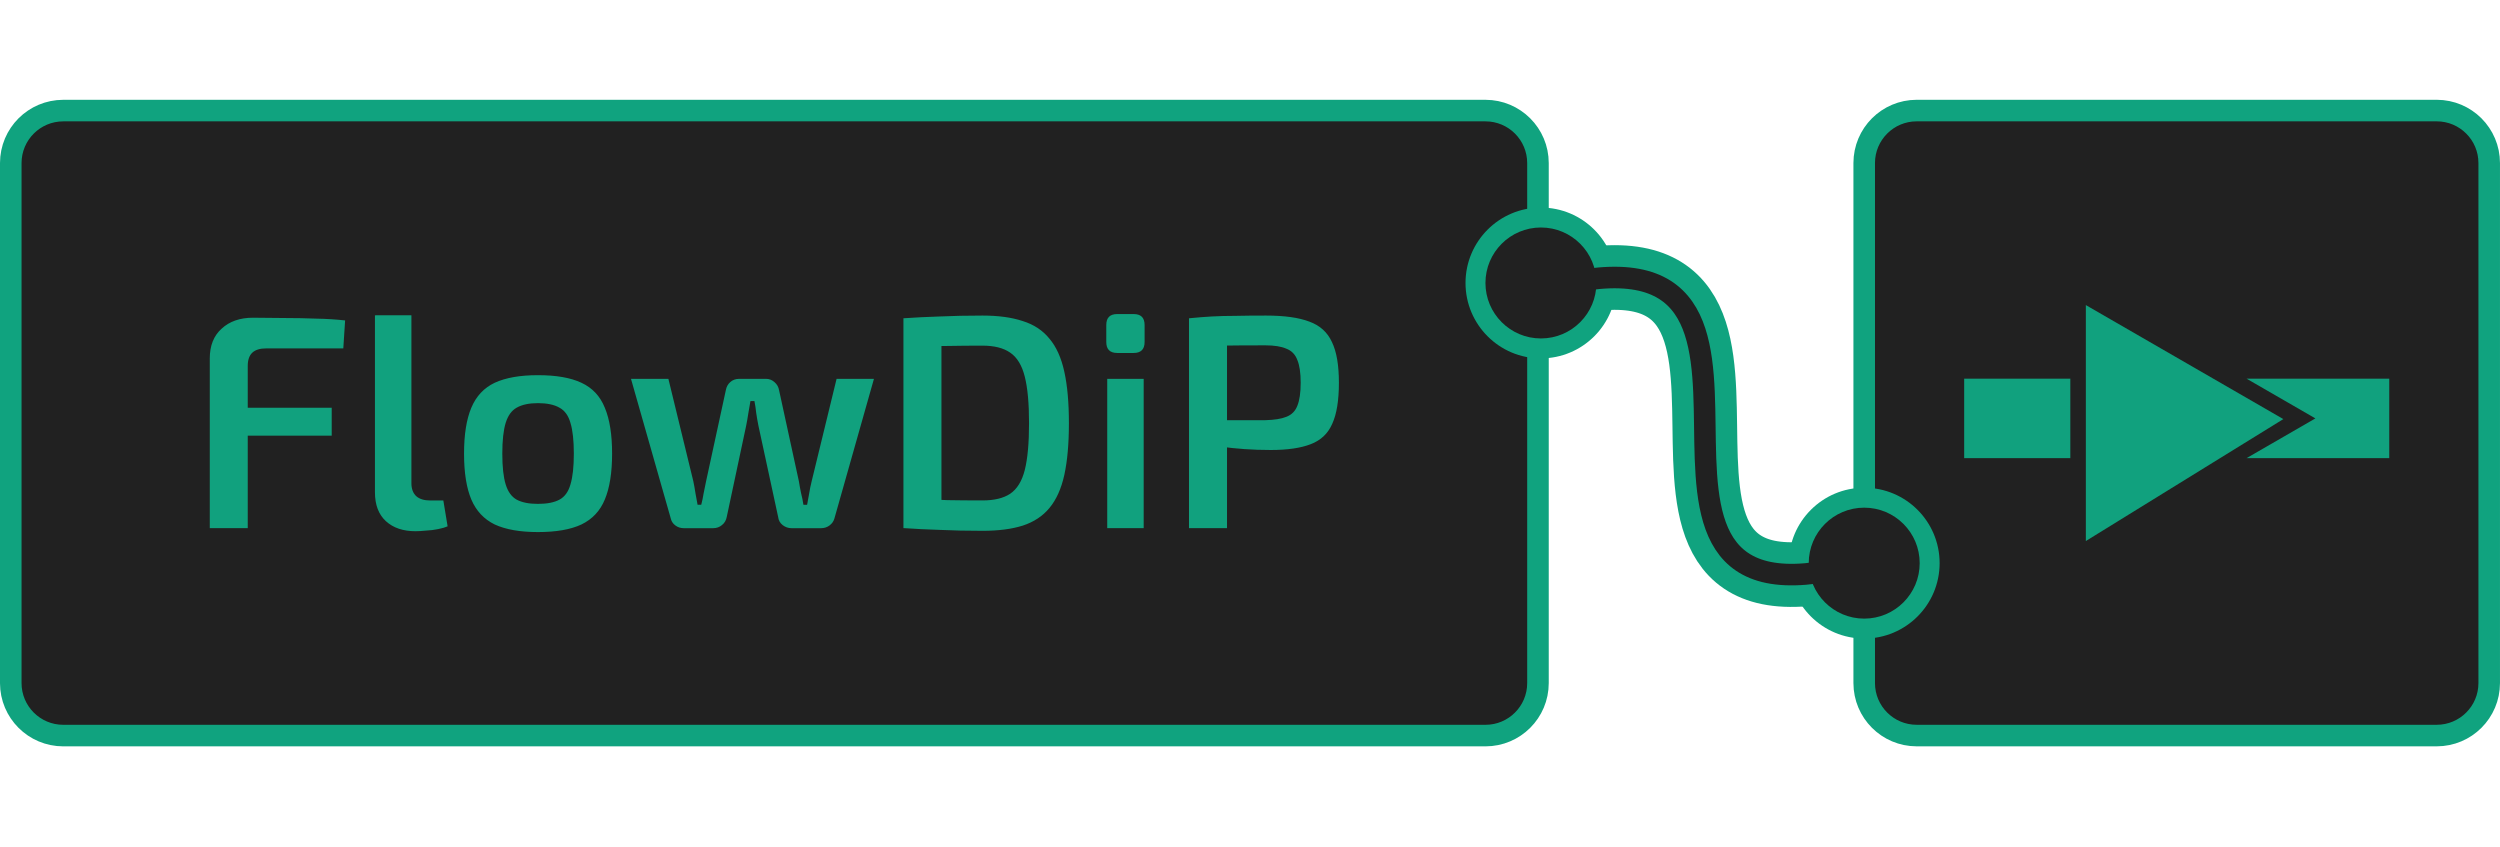
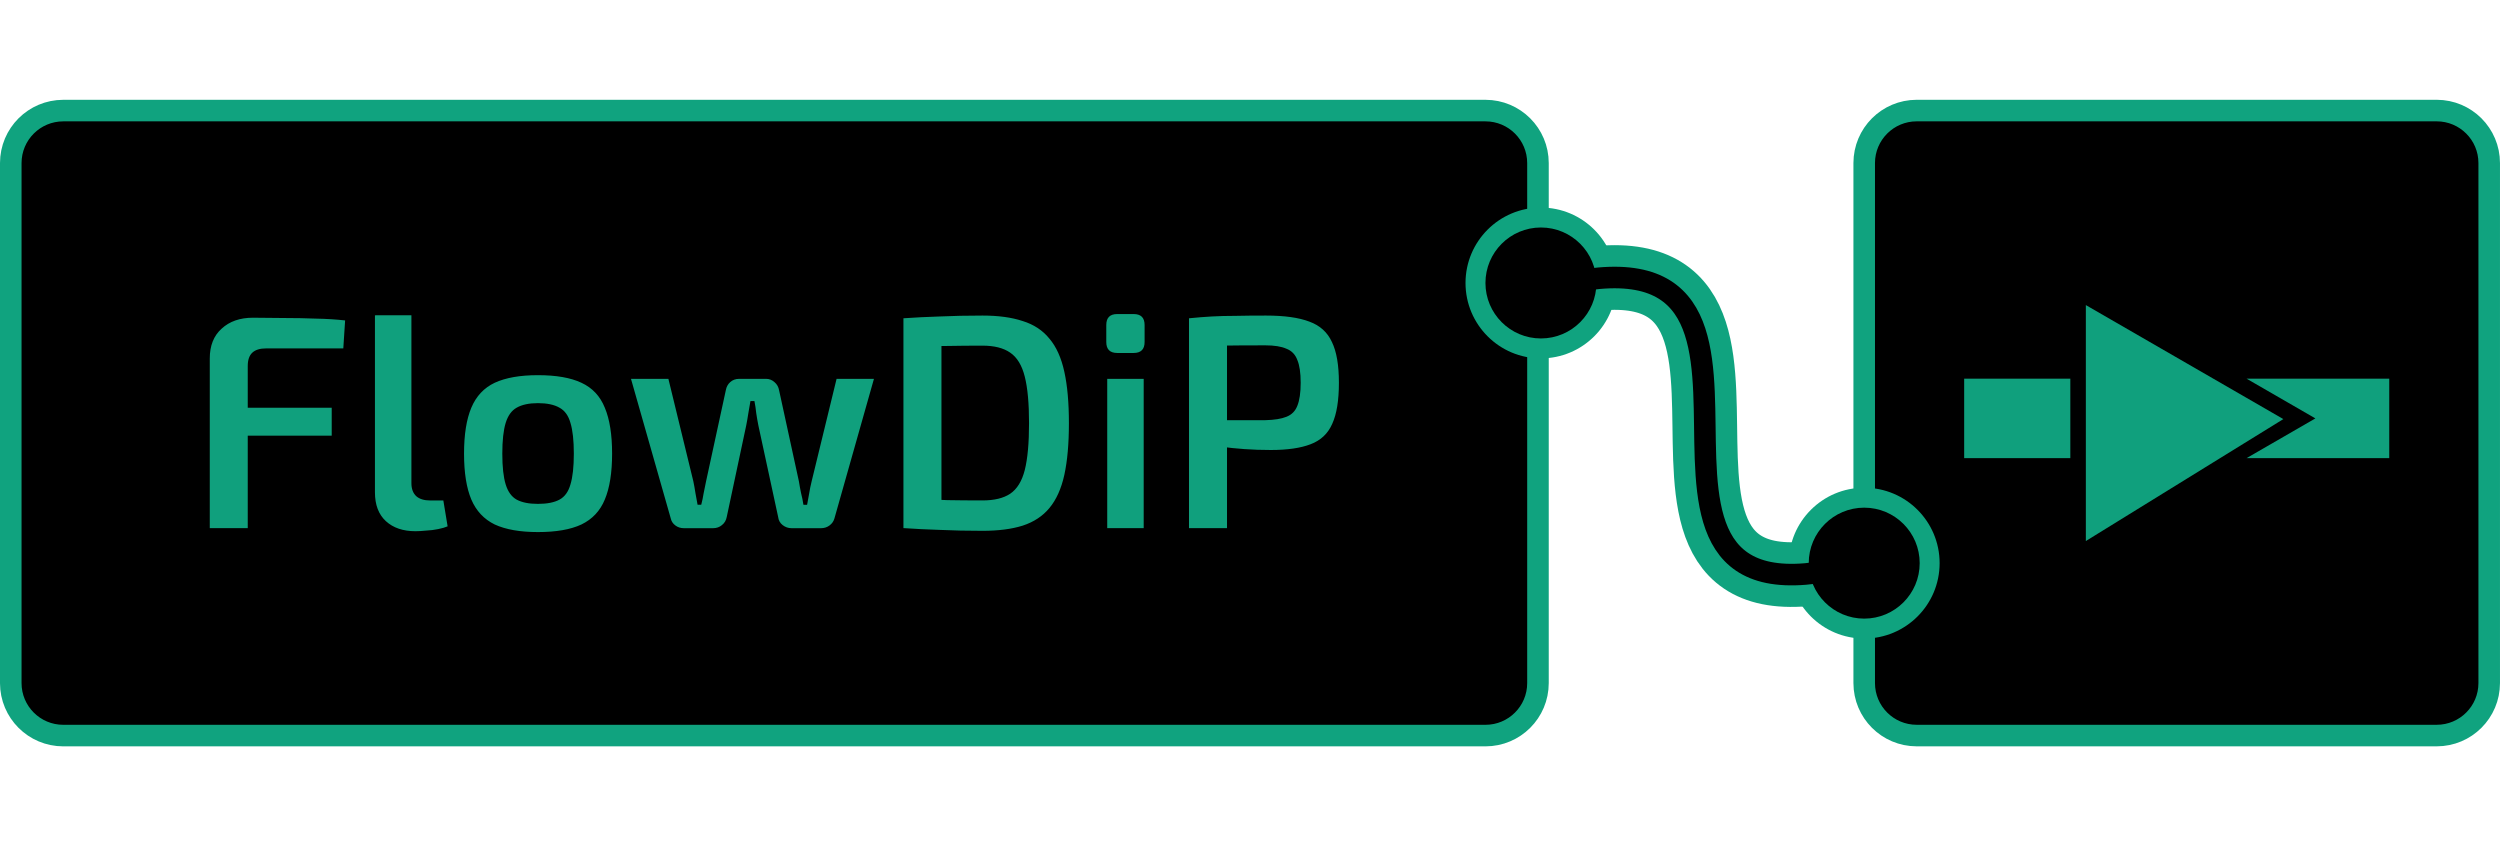
<svg xmlns="http://www.w3.org/2000/svg" width="65mm" height="22mm" viewBox="0 0 65 22" version="1.1" id="svg1" xml:space="preserve">
  <defs id="defs1" />
  <g id="layer1" transform="matrix(1.12069,0,0,1.12069,-57.49624,-84.15374)">
    <g id="g2" transform="translate(31.22915,8.351522)" style="display:inline;stroke:none">
-       <rect style="display:inline;fill:#212121;fill-opacity:1;stroke:#10a37f;stroke-width:0.5;stroke-linecap:butt;stroke-linejoin:round;stroke-dasharray:none;stroke-opacity:1" id="rect1-5-3" width="35.431" height="14.5" x="20.325" y="69.305" ry="1.218" rx="1.218" />
+       <rect style="display:inline;fill:#000000;fill-opacity:1;stroke:#10a37f;stroke-width:0.5;stroke-linecap:butt;stroke-linejoin:round;stroke-dasharray:none;stroke-opacity:1" id="rect1-5-3" width="35.431" height="14.5" x="20.325" y="69.305" ry="1.218" rx="1.218" />
    </g>
    <g id="g2-5" transform="translate(59.18886,8.624064)">
-       <rect style="fill:#212121;fill-opacity:1;stroke:#10a37f;stroke-width:0.5;stroke-linecap:butt;stroke-linejoin:round;stroke-dasharray:none;stroke-opacity:1" id="rect1-5" width="14.5" height="14.5" x="35.365" y="69.032" ry="1.218" rx="1.218" />
+       <rect style="fill:#000000;fill-opacity:1;stroke:#10a37f;stroke-width:0.5;stroke-linecap:butt;stroke-linejoin:round;stroke-dasharray:none;stroke-opacity:1" id="rect1-5" width="14.5" height="14.5" x="35.365" y="69.032" ry="1.218" rx="1.218" />
    </g>
    <g id="g24" style="display:inline" transform="translate(0.2952742,0.1936453)">
      <path style="display:inline;fill:none;fill-opacity:1;stroke:#10a37f;stroke-width:1.5;stroke-linecap:butt;stroke-linejoin:round;stroke-dasharray:none;stroke-opacity:1" d="m 79.573,82.009 c 7.1,-1.903 0.223,8.273 7.1,6.43" id="path4" transform="translate(7.353218,-0.4351868)" />
      <g id="g3" transform="matrix(0.9534568,0,0,0.9534568,33.65395,11.03045)" style="stroke:none;stroke-width:1.049">
        <circle style="display:inline;fill:#10a37f;fill-opacity:1;stroke:none;stroke-width:0.42;stroke-linecap:butt;stroke-linejoin:round;stroke-dasharray:none;stroke-opacity:1" id="path1-2-8" cx="55.697" cy="73.87" r="1.835" />
-         <circle style="display:inline;fill:#212121;fill-opacity:1;stroke:none;stroke-width:0.468;stroke-linecap:butt;stroke-linejoin:round;stroke-dasharray:none;stroke-opacity:1" id="path3" cx="55.697" cy="73.87" r="1.35" />
+         <circle style="display:inline;fill:#000000;fill-opacity:1;stroke:none;stroke-width:0.468;stroke-linecap:butt;stroke-linejoin:round;stroke-dasharray:none;stroke-opacity:1" id="path3" cx="55.697" cy="73.87" r="1.35" />
      </g>
      <g id="g3-8" transform="matrix(0.9534568,0,0,0.9534568,41.15395,17.53045)" style="stroke:none;stroke-width:1.049">
        <circle style="display:inline;fill:#10a37f;fill-opacity:1;stroke:none;stroke-width:0.42;stroke-linecap:butt;stroke-linejoin:round;stroke-dasharray:none;stroke-opacity:1" id="path1-2" cx="55.697" cy="73.87" r="1.835" />
-         <circle style="display:inline;fill:#212121;fill-opacity:1;stroke:none;stroke-width:0.468;stroke-linecap:butt;stroke-linejoin:round;stroke-dasharray:none;stroke-opacity:1" id="path3-5" cx="55.697" cy="73.87" r="1.35" />
+         <circle style="display:inline;fill:#000000;fill-opacity:1;stroke:none;stroke-width:0.468;stroke-linecap:butt;stroke-linejoin:round;stroke-dasharray:none;stroke-opacity:1" id="path3-5" cx="55.697" cy="73.87" r="1.35" />
      </g>
-       <path style="fill:none;fill-opacity:1;stroke:#212121;stroke-width:0.5;stroke-linecap:butt;stroke-linejoin:round;stroke-dasharray:none;stroke-opacity:1" d="m 86.927,81.574 c 7.1,-1.903 0.223,8.273 7.1,6.43" id="path4-1" />
+       <path style="fill:none;fill-opacity:1;stroke:#000000;stroke-width:0.5;stroke-linecap:butt;stroke-linejoin:round;stroke-dasharray:none;stroke-opacity:1" d="m 86.927,81.574 c 7.1,-1.903 0.223,8.273 7.1,6.43" id="path4-1" />
    </g>
    <path d="m 57.173,82.462 q 0.36,0 0.727,0.007 0.374,0 0.734,0.014 0.367,0.007 0.677,0.042 l -0.042,0.649 H 57.476 q -0.212,0 -0.318,0.099 -0.106,0.099 -0.106,0.31 v 3.761 H 56.171 V 83.407 q 0,-0.445 0.275,-0.691 0.275,-0.254 0.727,-0.254 z m -0.882,2.088 h 2.709 v 0.649 h -2.709 z m 4.558,-2.145 v 3.895 q 0,0.198 0.113,0.303 0.113,0.099 0.325,0.099 h 0.303 l 0.099,0.6 q -0.078,0.035 -0.219,0.064 -0.134,0.028 -0.282,0.035 -0.141,0.014 -0.247,0.014 -0.43,0 -0.684,-0.233 -0.254,-0.233 -0.254,-0.67 v -4.106 z m 2.935,1.39 q 0.635,0 1.009,0.176 0.381,0.176 0.543,0.579 0.169,0.402 0.169,1.065 0,0.663 -0.169,1.065 -0.162,0.395 -0.543,0.579 -0.374,0.176 -1.009,0.176 -0.621,0 -1.002,-0.176 -0.374,-0.183 -0.543,-0.579 -0.169,-0.402 -0.169,-1.065 0,-0.663 0.169,-1.065 0.169,-0.402 0.543,-0.579 0.381,-0.176 1.002,-0.176 z m 0,0.649 q -0.31,0 -0.494,0.106 -0.176,0.099 -0.254,0.353 -0.078,0.254 -0.078,0.713 0,0.459 0.078,0.713 0.078,0.254 0.254,0.353 0.183,0.099 0.494,0.099 0.318,0 0.501,-0.099 0.183,-0.099 0.254,-0.353 0.078,-0.254 0.078,-0.713 0,-0.459 -0.078,-0.713 -0.071,-0.254 -0.254,-0.353 -0.183,-0.106 -0.501,-0.106 z m 7.796,-0.564 -0.917,3.239 q -0.028,0.099 -0.113,0.162 -0.085,0.064 -0.198,0.064 h -0.684 q -0.113,0 -0.205,-0.071 -0.092,-0.071 -0.106,-0.191 l -0.459,-2.124 q -0.028,-0.141 -0.049,-0.282 -0.014,-0.141 -0.042,-0.282 h -0.092 q -0.021,0.141 -0.049,0.282 -0.021,0.141 -0.049,0.282 l -0.452,2.124 q -0.021,0.12 -0.113,0.191 -0.085,0.071 -0.205,0.071 h -0.677 q -0.113,0 -0.198,-0.064 -0.085,-0.064 -0.106,-0.162 L 65.943,83.88 h 0.868 l 0.579,2.378 q 0.028,0.134 0.049,0.275 0.028,0.134 0.049,0.268 h 0.085 q 0.035,-0.134 0.056,-0.268 0.028,-0.141 0.056,-0.275 l 0.459,-2.117 q 0.021,-0.113 0.099,-0.183 0.085,-0.078 0.212,-0.078 h 0.621 q 0.113,0 0.198,0.078 0.085,0.071 0.106,0.191 l 0.459,2.11 q 0.021,0.134 0.049,0.268 0.035,0.134 0.056,0.275 h 0.085 q 0.028,-0.141 0.049,-0.268 0.021,-0.134 0.056,-0.275 L 70.713,83.88 Z m 2.519,-1.468 q 0.55,0 0.931,0.127 0.388,0.12 0.621,0.409 0.24,0.282 0.346,0.769 0.106,0.48 0.106,1.192 0,0.713 -0.106,1.199 -0.106,0.48 -0.346,0.769 -0.233,0.282 -0.621,0.409 -0.381,0.12 -0.931,0.12 -0.529,0 -0.981,-0.021 -0.452,-0.014 -0.854,-0.042 l 0.367,-0.677 q 0.282,0.014 0.649,0.028 0.367,0.007 0.818,0.007 0.409,0 0.642,-0.155 0.24,-0.162 0.339,-0.55 0.099,-0.395 0.099,-1.087 0,-0.691 -0.099,-1.08 -0.099,-0.395 -0.339,-0.557 -0.233,-0.162 -0.642,-0.162 -0.437,0 -0.783,0.007 -0.339,0.007 -0.663,0.007 l -0.388,-0.649 q 0.402,-0.028 0.847,-0.042 0.452,-0.021 0.988,-0.021 z m -0.953,0.064 v 4.868 h -0.882 v -4.868 z m 4.692,1.404 v 3.464 H 76.992 V 83.88 Z m -0.233,-1.503 q 0.254,0 0.254,0.254 v 0.395 q 0,0.254 -0.254,0.254 h -0.381 q -0.254,0 -0.254,-0.254 v -0.395 q 0,-0.254 0.254,-0.254 z m 3.069,0.035 q 0.642,0 1.009,0.141 0.367,0.134 0.522,0.473 0.162,0.332 0.162,0.945 0,0.614 -0.155,0.953 -0.148,0.339 -0.501,0.473 -0.346,0.134 -0.924,0.134 -0.318,0 -0.614,-0.021 -0.289,-0.021 -0.543,-0.056 -0.247,-0.035 -0.423,-0.071 -0.176,-0.042 -0.247,-0.071 l 0.021,-0.473 q 0.402,0 0.826,0 0.43,0 0.854,0 0.31,-0.007 0.487,-0.078 0.183,-0.071 0.254,-0.254 0.078,-0.191 0.078,-0.536 0,-0.346 -0.078,-0.529 -0.071,-0.191 -0.254,-0.261 -0.176,-0.078 -0.487,-0.078 -0.621,0 -1.065,0.007 -0.445,0.007 -0.607,0.021 l -0.099,-0.656 q 0.282,-0.028 0.529,-0.042 0.254,-0.014 0.543,-0.014 0.296,-0.007 0.713,-0.007 z m -0.903,0.064 v 4.868 h -0.882 v -4.868 z" id="text2" style="font-weight:600;font-size:26.667px;font-family:'Exo 2';-inkscape-font-specification:'Exo 2 Semi-Bold';white-space:pre;display:inline;opacity:0.978;fill:#10a37f;stroke-width:0.2;stroke-linejoin:round;fill-opacity:1" aria-label="FlowDiP" />
    <path id="path22" style="opacity:0.978;fill:#10a37f;fill-opacity:1;stroke:none;stroke-width:0;stroke-linejoin:miter;stroke-dasharray:none;stroke-opacity:1" d="m 99.696,82.169 v 5.474 l 4.582,-2.829 z m -2.823,1.707 v 1.844 h 2.463 v -1.844 z m 6.551,0 1.597,0.922 -1.597,0.922 h 3.311 v -1.844 z" />
  </g>
</svg>
